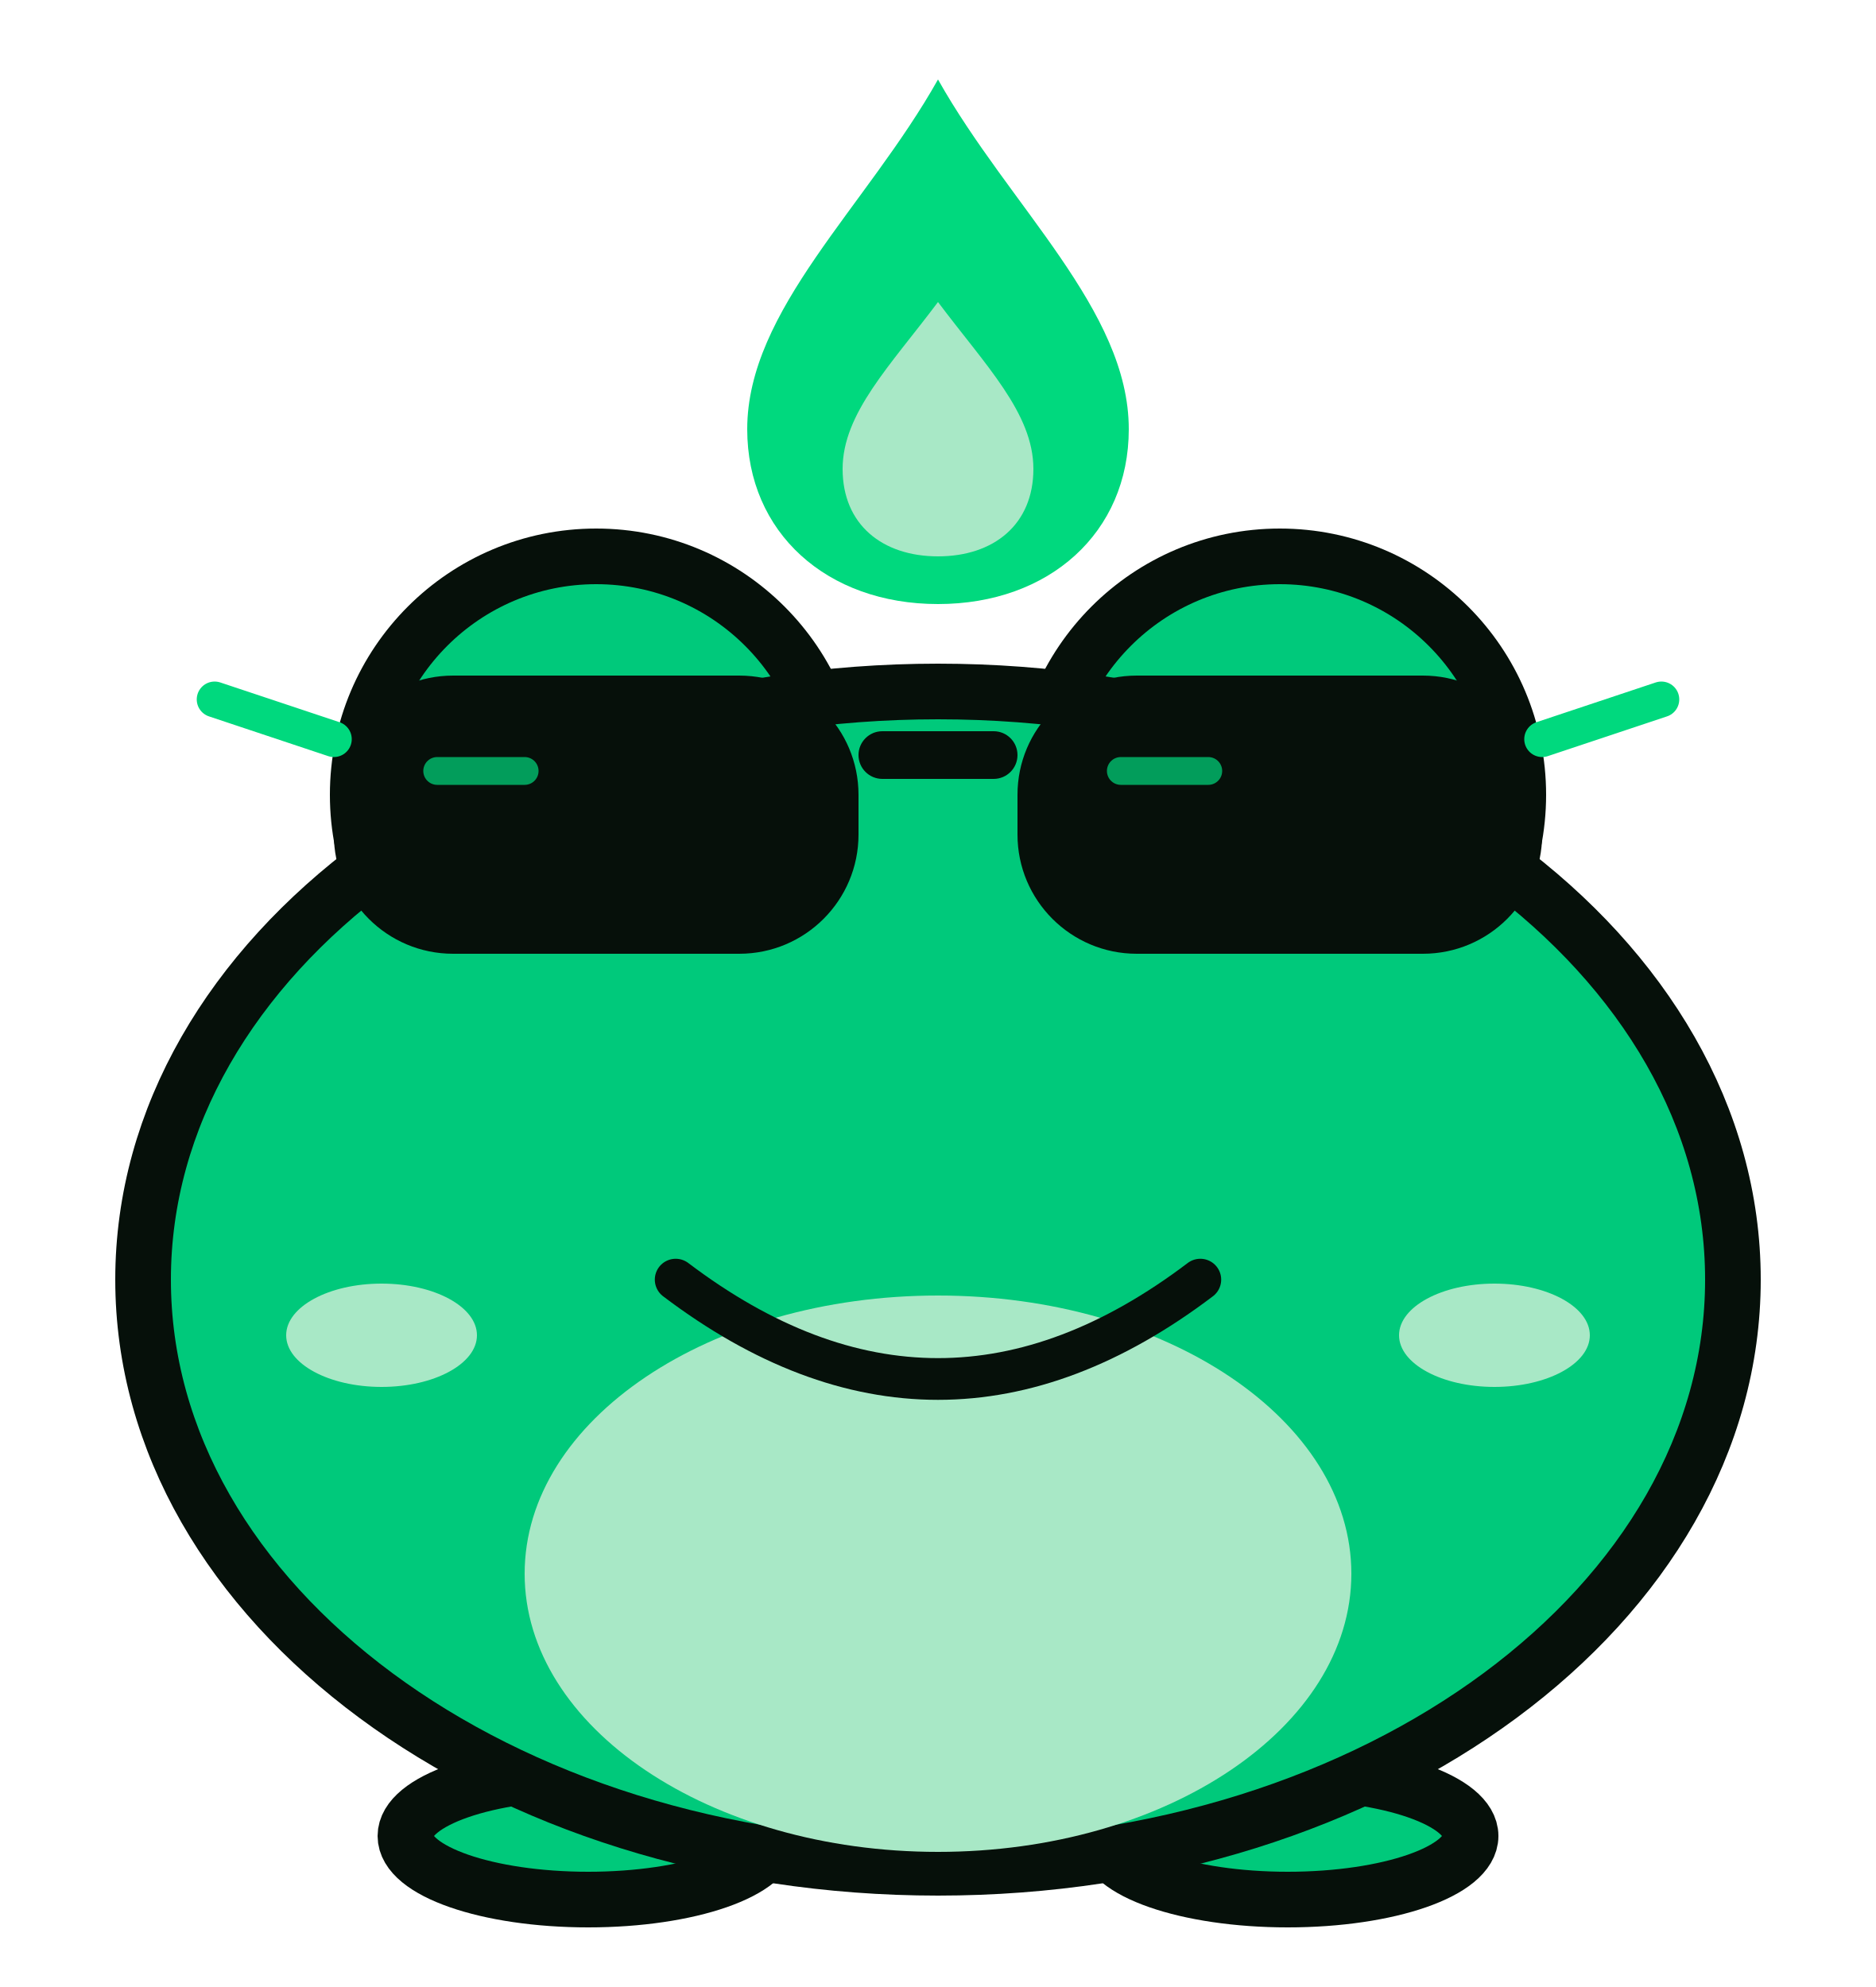
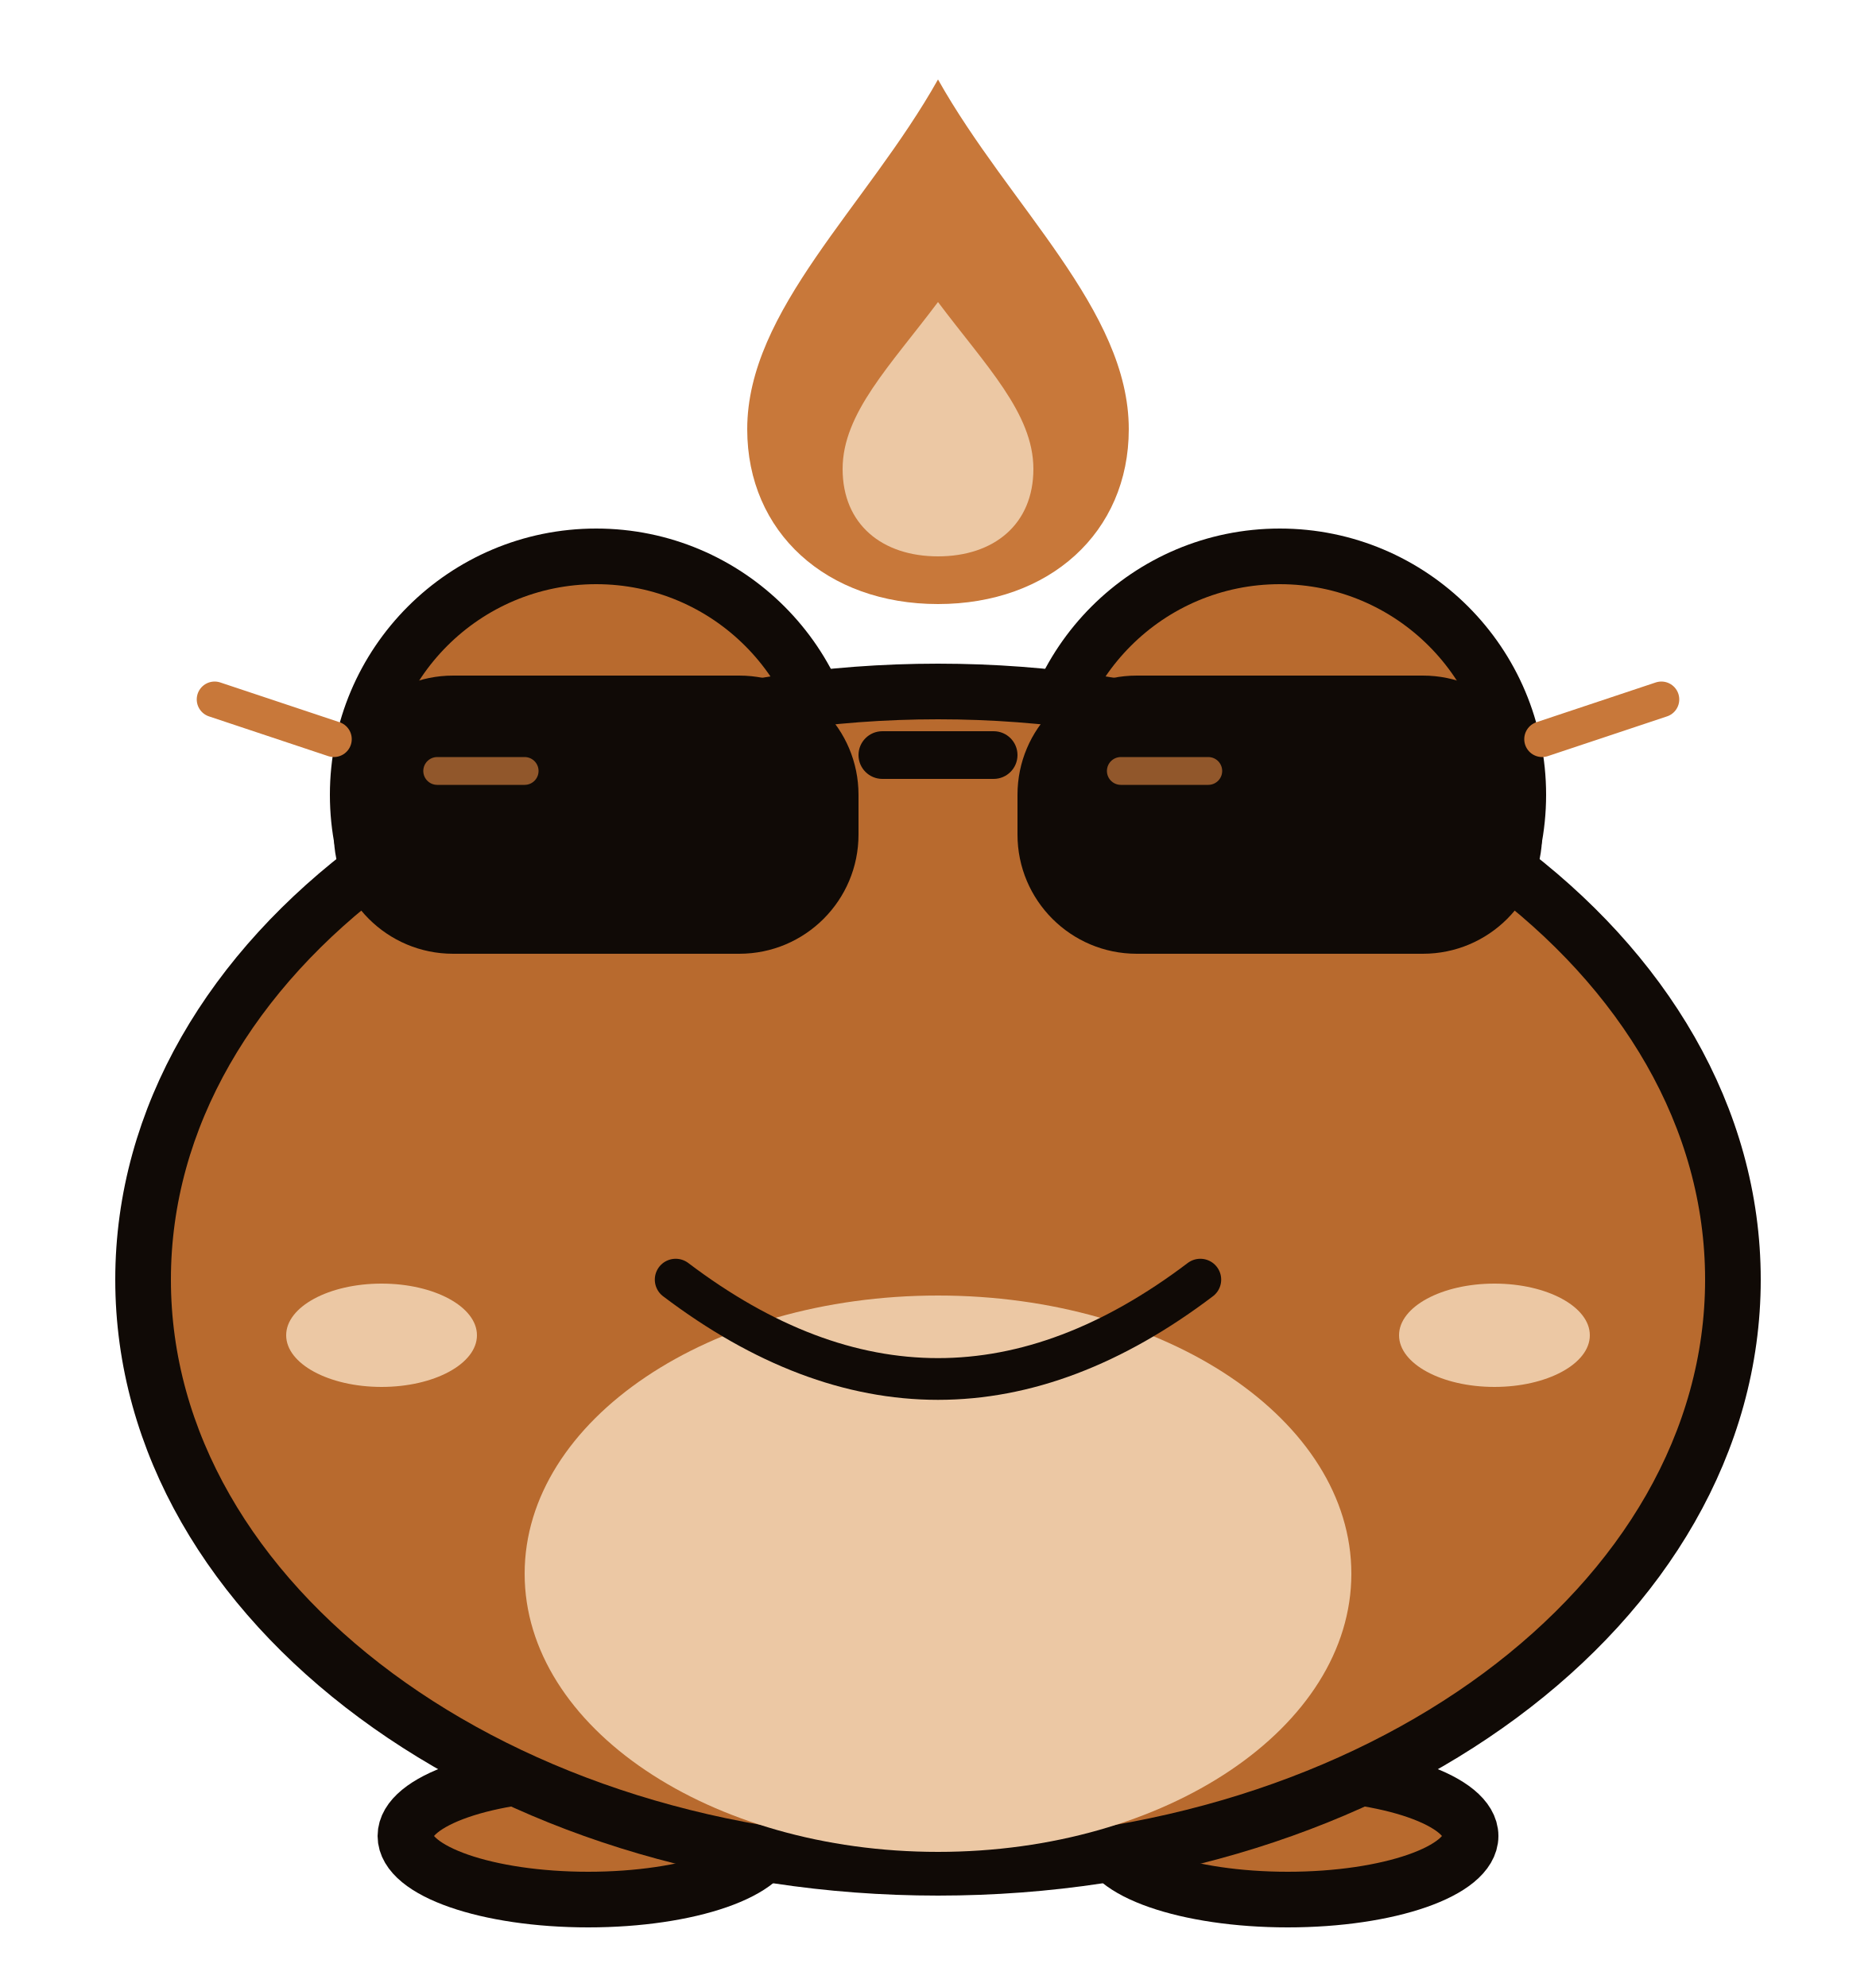
<svg xmlns="http://www.w3.org/2000/svg" viewBox="0 0 472 500" width="472" height="500">
  <g transform="translate(-20,0)">
-     <ellipse cx="168" cy="462" rx="46" ry="16" fill="#00C97B" stroke="#06100A" stroke-width="14" />
-     <ellipse cx="344" cy="462" rx="46" ry="16" fill="#00C97B" stroke="#06100A" stroke-width="14" />
-     <circle cx="170" cy="200" r="60" fill="#00C97B" stroke="#06100A" stroke-width="14" />
-     <circle cx="342" cy="200" r="60" fill="#00C97B" stroke="#06100A" stroke-width="14" />
-     <ellipse cx="256" cy="322" rx="200" ry="148" fill="#00C97B" stroke="#06100A" stroke-width="14" />
-     <ellipse cx="170" cy="252" rx="46" ry="22" fill="#00C97B" />
-     <ellipse cx="342" cy="252" rx="46" ry="22" fill="#00C97B" />
-     <ellipse cx="256" cy="396" rx="104" ry="70" fill="#A8E8C6" />
-     <ellipse cx="116" cy="336" rx="24" ry="13" fill="#A8E8C6" />
-     <ellipse cx="396" cy="336" rx="24" ry="13" fill="#A8E8C6" />
-     <rect x="104" y="170" width="132" height="70" rx="30" fill="#06100A" />
-     <rect x="276" y="170" width="132" height="70" rx="30" fill="#06100A" />
-     <rect x="236" y="184" width="40" height="12" rx="6" fill="#06100A" />
-     <path d="M130 194 L152 194" stroke="#00D97E" stroke-width="7" stroke-linecap="round" opacity="0.7" />
-     <path d="M302 194 L324 194" stroke="#00D97E" stroke-width="7" stroke-linecap="round" opacity="0.7" />
-     <path d="M104 186 L74 176 M408 186 L438 176" stroke="#00D97E" stroke-width="9" stroke-linecap="round" />
-     <path d="M190 322 Q256 372 322 322" fill="none" stroke="#06100A" stroke-width="10.5" stroke-linecap="round" />
+     <ellipse cx="168" cy="462" rx="46" ry="16" fill="#b86a2e" stroke="#100a06" stroke-width="14" />
+     <ellipse cx="344" cy="462" rx="46" ry="16" fill="#b86a2e" stroke="#100a06" stroke-width="14" />
+     <circle cx="170" cy="200" r="60" fill="#b86a2e" stroke="#100a06" stroke-width="14" />
+     <circle cx="342" cy="200" r="60" fill="#b86a2e" stroke="#100a06" stroke-width="14" />
+     <ellipse cx="256" cy="322" rx="200" ry="148" fill="#b86a2e" stroke="#100a06" stroke-width="14" />
+     <ellipse cx="170" cy="252" rx="46" ry="22" fill="#b86a2e" />
+     <ellipse cx="342" cy="252" rx="46" ry="22" fill="#b86a2e" />
+     <ellipse cx="256" cy="396" rx="104" ry="70" fill="#ecc8a4" />
+     <ellipse cx="116" cy="336" rx="24" ry="13" fill="#ecc8a4" />
+     <ellipse cx="396" cy="336" rx="24" ry="13" fill="#ecc8a4" />
+     <rect x="104" y="170" width="132" height="70" rx="30" fill="#100a06" />
+     <rect x="276" y="170" width="132" height="70" rx="30" fill="#100a06" />
+     <rect x="236" y="184" width="40" height="12" rx="6" fill="#100a06" />
+     <path d="M130 194 L152 194" stroke="#c8783a" stroke-width="7" stroke-linecap="round" opacity="0.7" />
+     <path d="M302 194 L324 194" stroke="#c8783a" stroke-width="7" stroke-linecap="round" opacity="0.7" />
+     <path d="M104 186 L74 176 M408 186 L438 176" stroke="#c8783a" stroke-width="9" stroke-linecap="round" />
+     <path d="M190 322 Q256 372 322 322" fill="none" stroke="#100a06" stroke-width="10.5" stroke-linecap="round" />
    <g transform="translate(256,150) scale(1) translate(-256,-150)">
-       <path d="M256 20 C274 52 304 78 304 108 C304 134 284 152 256 152 C228 152 208 134 208 108 C208 78 238 52 256 20Z" fill="#00D97E" />
-       <path d="M256 76 C268 92 280 104 280 118 C280 132 270 140 256 140 C242 140 232 132 232 118 C232 104 244 92 256 76Z" fill="#A8E8C6" />
+       <path d="M256 20 C274 52 304 78 304 108 C304 134 284 152 256 152 C228 152 208 134 208 108 C208 78 238 52 256 20Z" fill="#c8783a" />
+       <path d="M256 76 C268 92 280 104 280 118 C280 132 270 140 256 140 C242 140 232 132 232 118 C232 104 244 92 256 76Z" fill="#ecc8a4" />
    </g>
  </g>
</svg>
